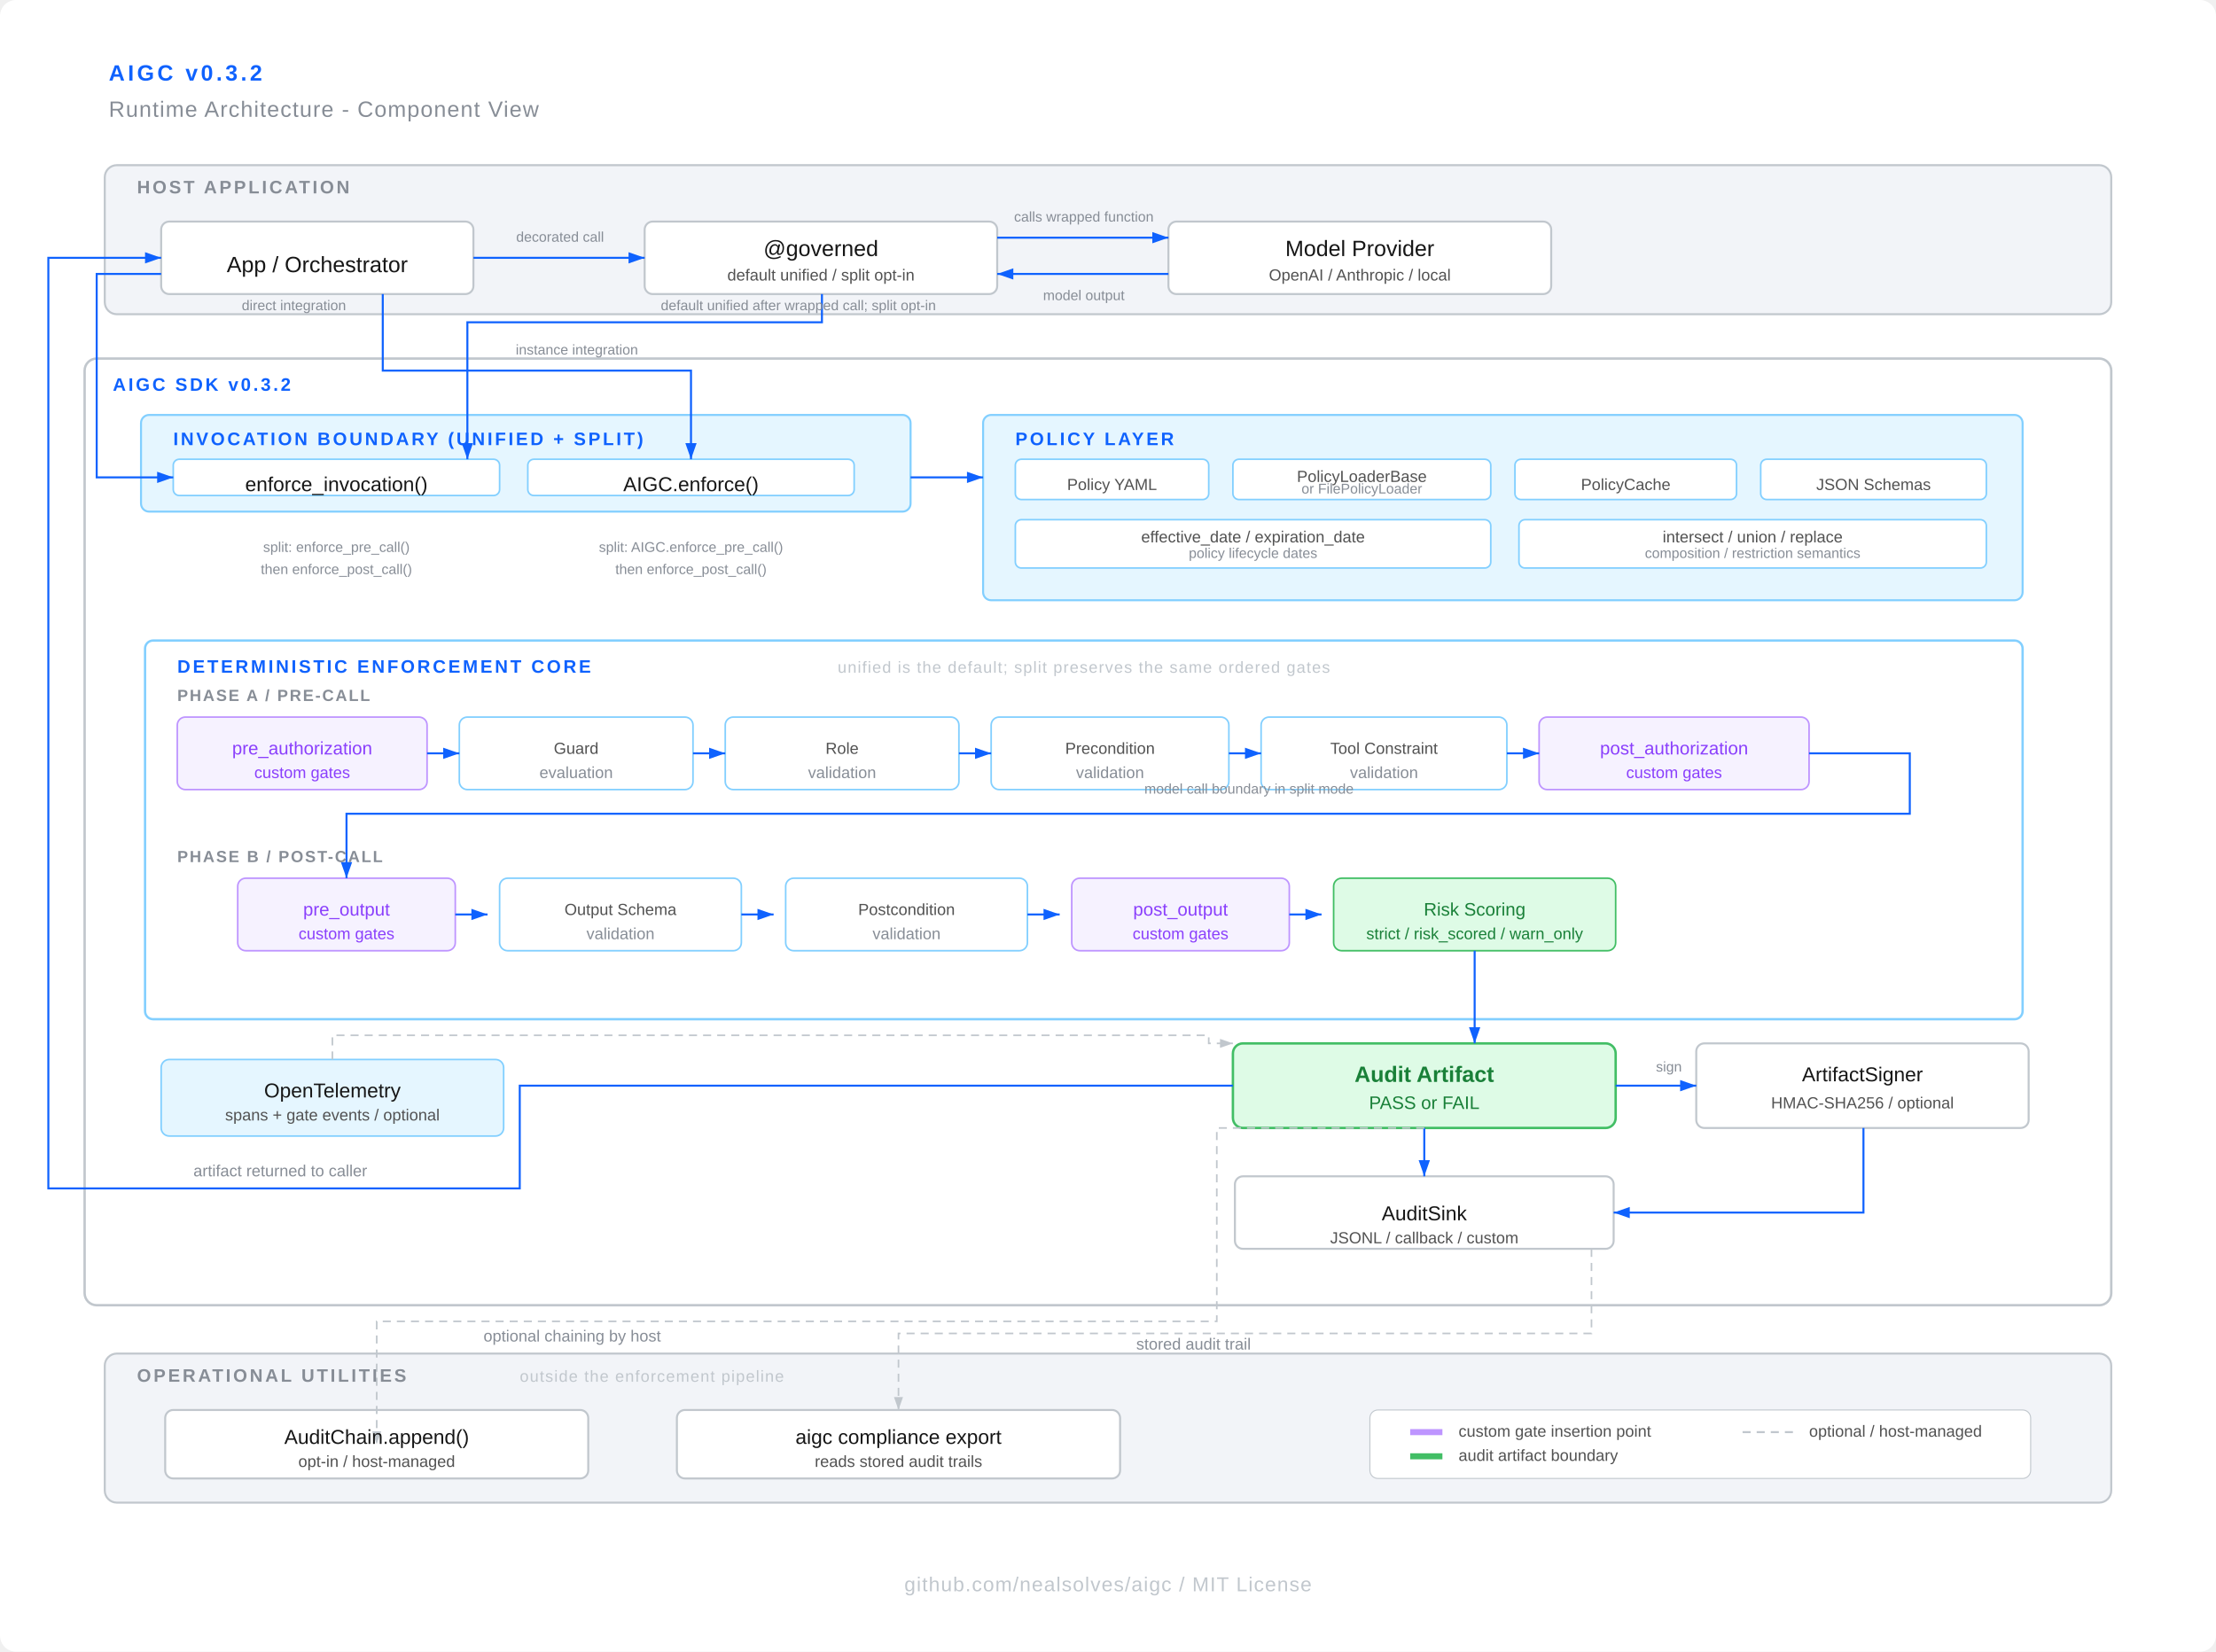
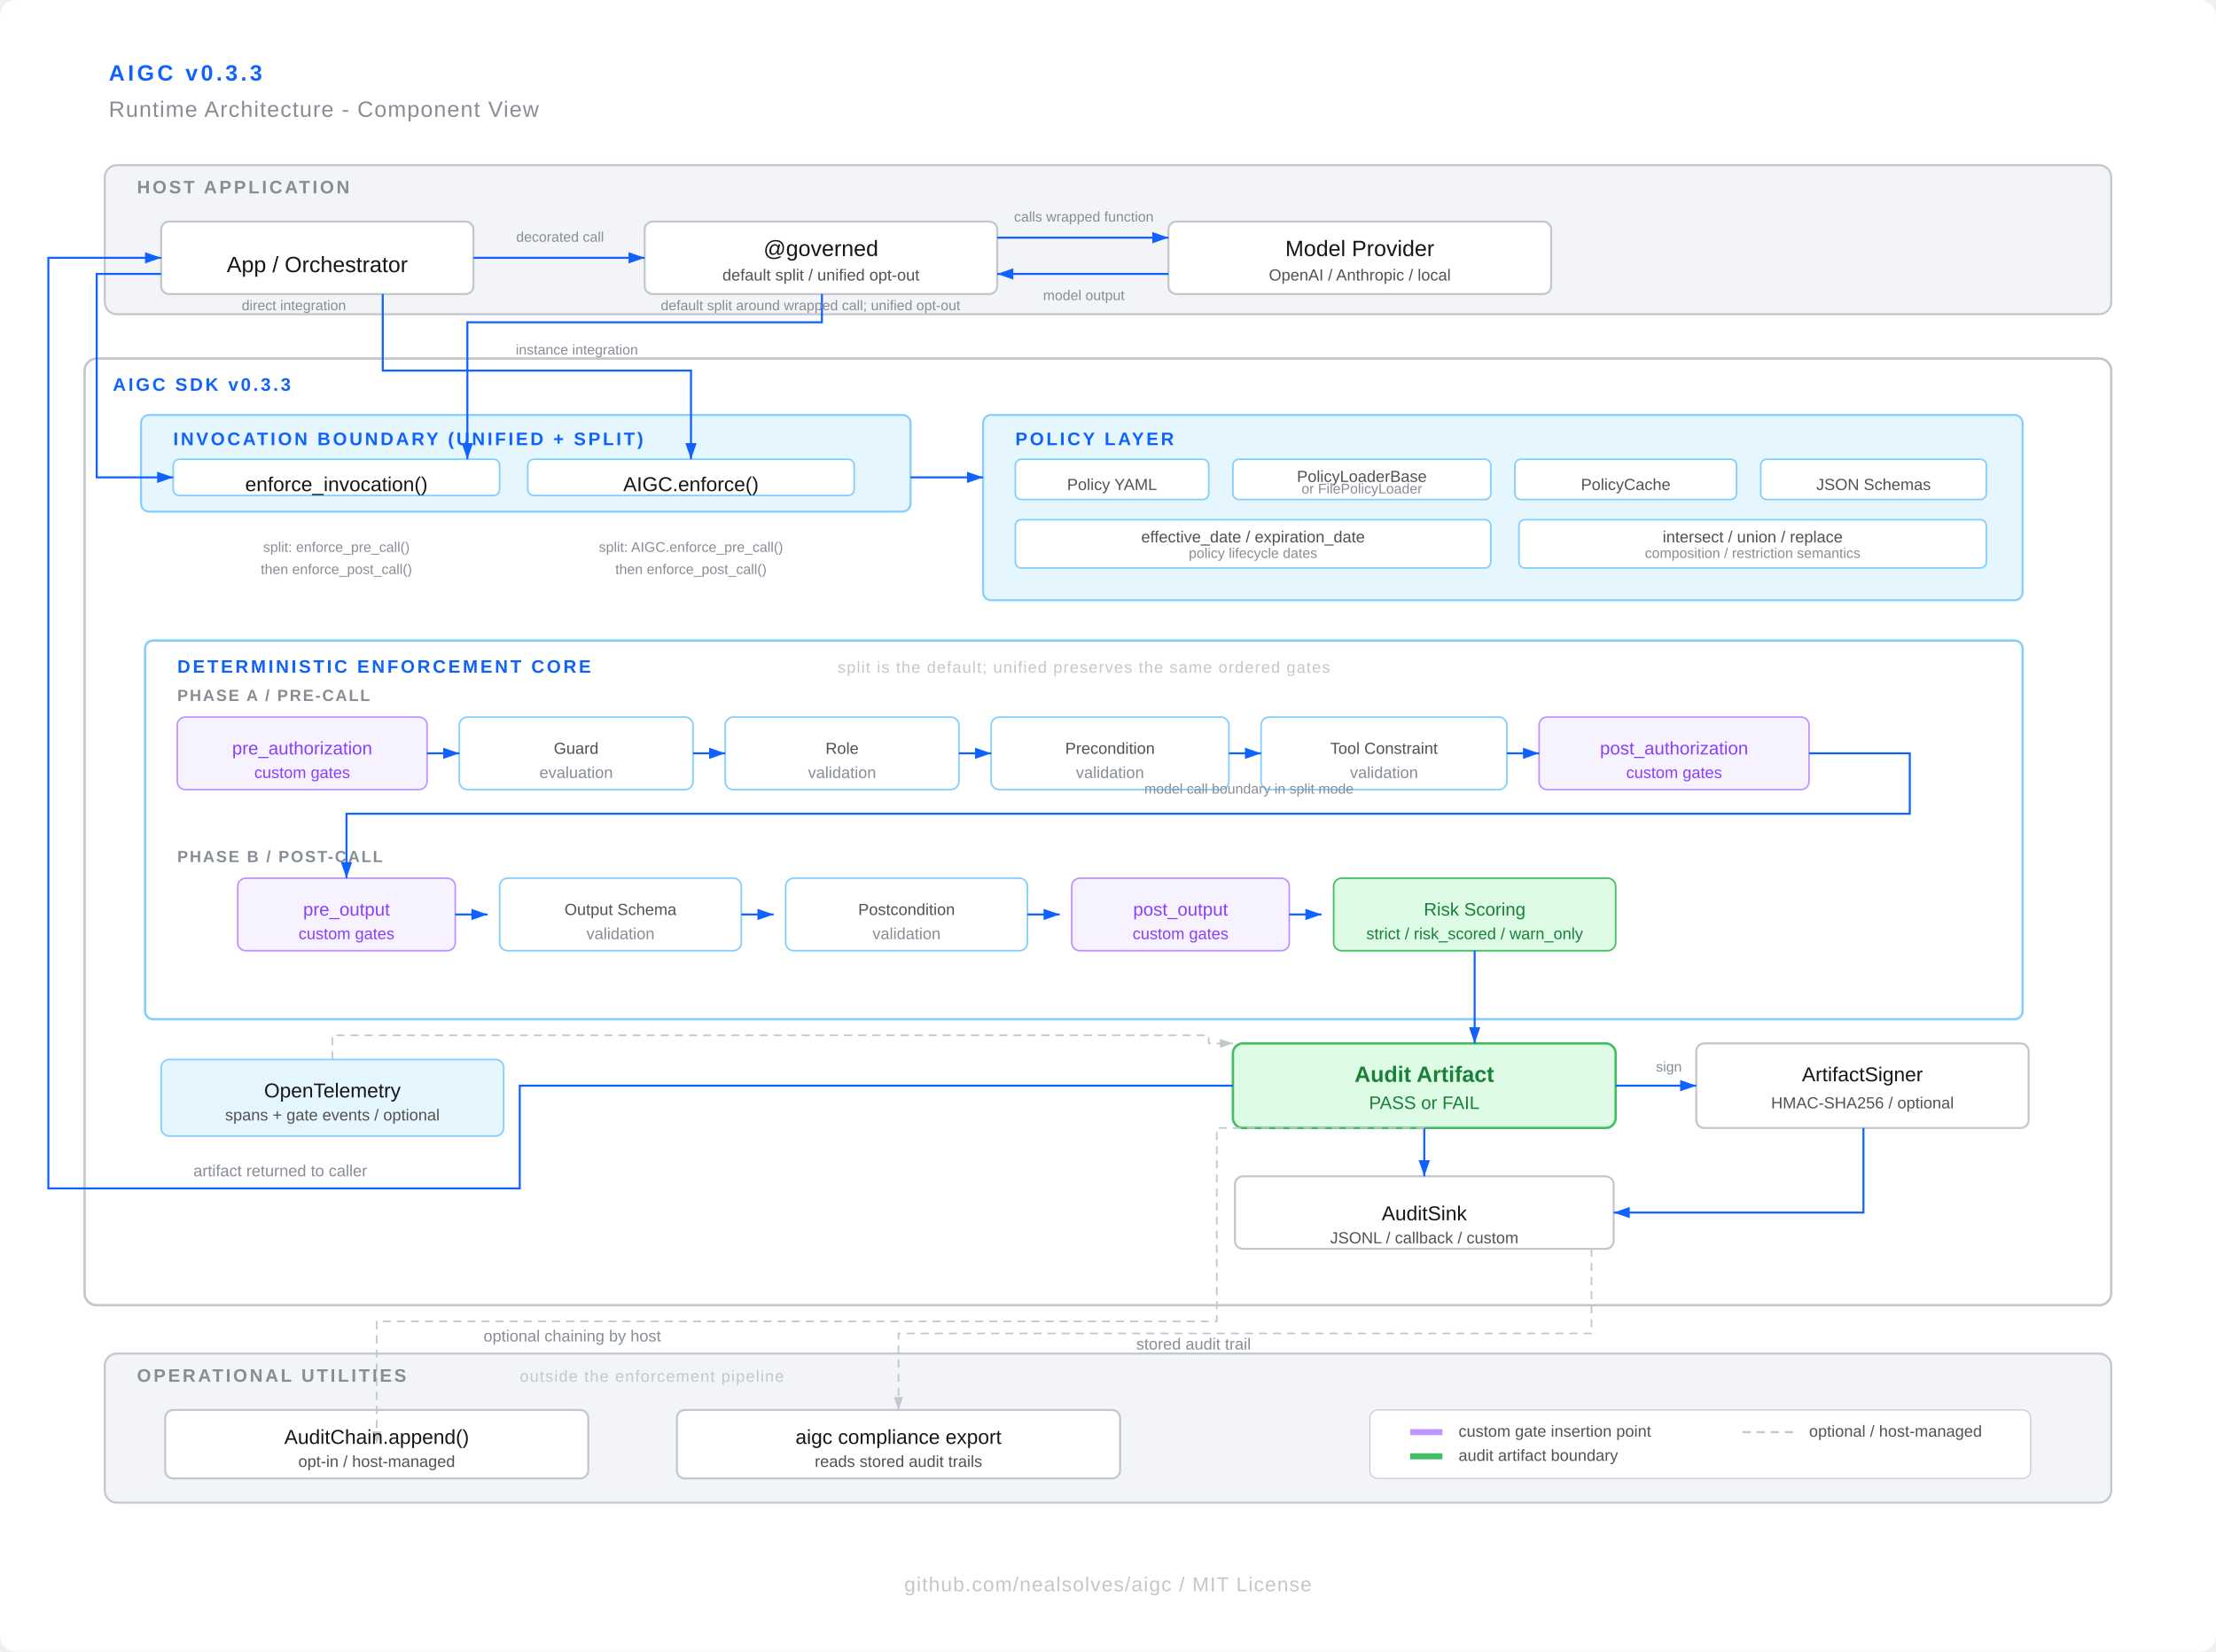
<svg xmlns="http://www.w3.org/2000/svg" viewBox="0 0 1100 820">
  <defs>
    <style>
      svg {
        font-family: 'IBM Plex Sans', Arial, sans-serif;
      }

      .mono {
        font-family: 'IBM Plex Mono', 'IBM Plex Sans', Arial, sans-serif;
      }

      .title {
        fill: #0f62fe;
        font-size: 11px;
        font-weight: 700;
        letter-spacing: 1.5px;
      }

      .subtitle {
        fill: #878d96;
        font-size: 11px;
        letter-spacing: 0.5px;
      }

      .section {
        fill: #878d96;
        font-size: 9px;
        font-weight: 600;
        letter-spacing: 1.2px;
      }

      .section-blue {
        fill: #0f62fe;
        font-size: 9px;
        font-weight: 700;
        letter-spacing: 1.2px;
      }

      .group-label {
        fill: #878d96;
        font-size: 8px;
        font-weight: 600;
        letter-spacing: 0.8px;
      }

      .caption {
        fill: #878d96;
        font-size: 8px;
      }

      .tiny {
        fill: #878d96;
        font-size: 7px;
      }

      .label {
        fill: #161616;
        font-size: 11px;
        font-weight: 500;
        text-anchor: middle;
        dominant-baseline: middle;
      }

      .label-mid {
        fill: #161616;
        font-size: 10px;
        font-weight: 500;
        text-anchor: middle;
        dominant-baseline: middle;
      }

      .detail {
        fill: #525252;
        font-size: 8px;
        dominant-baseline: middle;
      }

      .detail-mid {
        fill: #878d96;
        font-size: 8px;
        dominant-baseline: middle;
      }

      .note {
        fill: #c1c7cd;
        font-size: 8px;
        letter-spacing: 0.5px;
      }

      .host-wrap {
        fill: #f2f4f8;
        stroke: #c1c7cd;
        stroke-width: 1;
      }

      .host-box,
      .sink-box,
      .signer-box,
      .ops-box,
      .legend-box {
        fill: #ffffff;
        stroke: #c1c7cd;
        stroke-width: 1;
      }

      .sdk-wrap {
        fill: none;
        stroke: #c1c7cd;
        stroke-width: 1.2;
      }

      .inv-wrap,
      .policy-wrap {
        fill: #e5f6ff;
        stroke: #82cfff;
        stroke-width: 1;
      }

      .inv-box,
      .policy-box {
        fill: #ffffff;
        stroke: #82cfff;
        stroke-width: 0.8;
      }

      .core-wrap {
        fill: #ffffff;
        stroke: #82cfff;
        stroke-width: 1.15;
      }

      .otel-box {
        fill: #e5f6ff;
        stroke: #82cfff;
        stroke-width: 0.8;
      }

      .custom-box {
        fill: #f6f2ff;
        stroke: #be95ff;
        stroke-width: 0.8;
      }

      .risk-box {
        fill: #defbe6;
        stroke: #42be65;
        stroke-width: 0.8;
      }

      .artifact-box {
        fill: #defbe6;
        stroke: #42be65;
        stroke-width: 1.2;
      }

      .ops-wrap {
        fill: #f2f4f8;
        stroke: #c1c7cd;
        stroke-width: 1;
      }

      .legend-wrap {
        fill: #ffffff;
        stroke: #c1c7cd;
        stroke-width: 0.5;
      }

      .purple {
        fill: #8a3ffc;
        font-size: 9px;
        font-weight: 500;
        text-anchor: middle;
        dominant-baseline: middle;
      }

      .purple-sub {
        fill: #8a3ffc;
        font-size: 8px;
        text-anchor: middle;
        dominant-baseline: middle;
      }

      .green {
        fill: #198038;
        font-size: 11px;
        font-weight: 600;
        text-anchor: middle;
        dominant-baseline: middle;
      }

      .green-mid {
        fill: #198038;
        font-size: 9px;
        font-weight: 500;
        text-anchor: middle;
        dominant-baseline: middle;
      }

      .green-sub {
        fill: #198038;
        font-size: 9px;
        text-anchor: middle;
        dominant-baseline: middle;
      }

      .green-detail {
        fill: #198038;
        font-size: 8px;
        text-anchor: middle;
        dominant-baseline: middle;
      }

      .conn {
        fill: none;
        stroke: #0f62fe;
        stroke-width: 1;
      }

      .conn-dim {
        fill: none;
        stroke: #c1c7cd;
        stroke-width: 0.8;
        stroke-dasharray: 4 3;
      }

      .legend-purple {
        stroke: #be95ff;
        stroke-width: 3;
      }

      .legend-dim {
        stroke: #c1c7cd;
        stroke-width: 1;
        stroke-dasharray: 4 3;
      }

      .legend-green {
        stroke: #42be65;
        stroke-width: 3;
      }

      .watermark {
        fill: #c1c7cd;
        font-size: 10px;
        letter-spacing: 0.5px;
      }
    </style>
    <marker id="arrow" viewBox="0 0 10 7" refX="10" refY="3.5" markerWidth="8" markerHeight="6" orient="auto">
      <path d="M0 0 L10 3.5 L0 7 z" fill="#0f62fe" />
    </marker>
    <marker id="arrow-dim" viewBox="0 0 10 7" refX="10" refY="3.5" markerWidth="8" markerHeight="6" orient="auto">
      <path d="M0 0 L10 3.5 L0 7 z" fill="#c1c7cd" />
    </marker>
  </defs>
  <rect width="1100" height="820" fill="#ffffff" rx="8" />
-   <text class="title mono" x="54" y="40">AIGC v0.3.2</text>
+   <text class="title mono" x="54" y="40">AIGC v0.3.3</text>
  <text class="subtitle mono" x="54" y="58">Runtime Architecture - Component View</text>
  <rect class="host-wrap" x="52" y="82" width="996" height="74" rx="6" />
  <rect class="sdk-wrap" x="42" y="178" width="1006" height="470" rx="6" />
  <rect class="inv-wrap" x="70" y="206" width="382" height="48" rx="4" />
  <rect class="policy-wrap" x="488" y="206" width="516" height="92" rx="4" />
  <rect class="core-wrap" x="72" y="318" width="932" height="188" rx="4" />
  <rect class="otel-box" x="80" y="526" width="170" height="38" rx="4" />
  <rect class="artifact-box" x="612" y="518" width="190" height="42" rx="5" />
  <rect class="signer-box" x="842" y="518" width="165" height="42" rx="4" />
  <rect class="sink-box" x="613" y="584" width="188" height="36" rx="4" />
  <rect class="ops-wrap" x="52" y="672" width="996" height="74" rx="6" />
  <rect class="host-box" x="80" y="110" width="155" height="36" rx="4" />
  <rect class="host-box" x="320" y="110" width="175" height="36" rx="4" />
  <rect class="host-box" x="580" y="110" width="190" height="36" rx="4" />
  <rect class="inv-box" x="86" y="228" width="162" height="18" rx="3" />
  <rect class="inv-box" x="262" y="228" width="162" height="18" rx="3" />
  <rect class="policy-box" x="504" y="228" width="96" height="20" rx="3" />
  <rect class="policy-box" x="612" y="228" width="128" height="20" rx="3" />
  <rect class="policy-box" x="752" y="228" width="110" height="20" rx="3" />
  <rect class="policy-box" x="874" y="228" width="112" height="20" rx="3" />
  <rect class="policy-box" x="504" y="258" width="236" height="24" rx="3" />
  <rect class="policy-box" x="754" y="258" width="232" height="24" rx="3" />
  <rect class="custom-box" x="88" y="356" width="124" height="36" rx="4" />
  <rect class="inv-box" x="228" y="356" width="116" height="36" rx="4" />
  <rect class="inv-box" x="360" y="356" width="116" height="36" rx="4" />
  <rect class="inv-box" x="492" y="356" width="118" height="36" rx="4" />
  <rect class="inv-box" x="626" y="356" width="122" height="36" rx="4" />
  <rect class="custom-box" x="764" y="356" width="134" height="36" rx="4" />
  <rect class="custom-box" x="118" y="436" width="108" height="36" rx="4" />
  <rect class="inv-box" x="248" y="436" width="120" height="36" rx="4" />
  <rect class="inv-box" x="390" y="436" width="120" height="36" rx="4" />
  <rect class="custom-box" x="532" y="436" width="108" height="36" rx="4" />
  <rect class="risk-box" x="662" y="436" width="140" height="36" rx="4" />
  <rect class="ops-box" x="82" y="700" width="210" height="34" rx="4" />
  <rect class="ops-box" x="336" y="700" width="220" height="34" rx="4" />
  <rect class="legend-wrap" x="680" y="700" width="328" height="34" rx="4" />
  <g id="connectors">
    <line class="conn" x1="235" y1="128" x2="320" y2="128" marker-end="url(#arrow)" />
    <line class="conn" x1="495" y1="118" x2="580" y2="118" marker-end="url(#arrow)" />
    <line class="conn" x1="580" y1="136" x2="495" y2="136" marker-end="url(#arrow)" />
    <polyline class="conn" points="80,136 48,136 48,237 86,237" marker-end="url(#arrow)" />
    <polyline class="conn" points="190,146 190,184 343,184 343,228" marker-end="url(#arrow)" />
    <polyline class="conn" points="408,146 408,160 232,160 232,228" marker-end="url(#arrow)" />
    <line class="conn" x1="452" y1="237" x2="488" y2="237" marker-end="url(#arrow)" />
    <line class="conn" x1="212" y1="374" x2="228" y2="374" marker-end="url(#arrow)" />
    <line class="conn" x1="344" y1="374" x2="360" y2="374" marker-end="url(#arrow)" />
    <line class="conn" x1="476" y1="374" x2="492" y2="374" marker-end="url(#arrow)" />
    <line class="conn" x1="610" y1="374" x2="626" y2="374" marker-end="url(#arrow)" />
    <line class="conn" x1="748" y1="374" x2="764" y2="374" marker-end="url(#arrow)" />
    <polyline class="conn" points="898,374 948,374 948,404 172,404 172,436" marker-end="url(#arrow)" />
    <line class="conn" x1="226" y1="454" x2="242" y2="454" marker-end="url(#arrow)" />
    <line class="conn" x1="368" y1="454" x2="384" y2="454" marker-end="url(#arrow)" />
    <line class="conn" x1="510" y1="454" x2="526" y2="454" marker-end="url(#arrow)" />
    <line class="conn" x1="640" y1="454" x2="656" y2="454" marker-end="url(#arrow)" />
    <line class="conn" x1="732" y1="472" x2="732" y2="518" marker-end="url(#arrow)" />
    <line class="conn" x1="802" y1="539" x2="842" y2="539" marker-end="url(#arrow)" />
    <line class="conn" x1="707" y1="560" x2="707" y2="584" marker-end="url(#arrow)" />
    <polyline class="conn" points="925,560 925,602 801,602" marker-end="url(#arrow)" />
    <polyline class="conn" points="612,539 258,539 258,590 24,590 24,128 80,128" marker-end="url(#arrow)" />
    <polyline class="conn-dim" points="165,526 165,514 600,514 600,518 612,518" marker-end="url(#arrow-dim)" />
    <polyline class="conn-dim" points="707,560 604,560 604,656 187,656 187,717" marker-end="url(#arrow-dim)" />
    <polyline class="conn-dim" points="790,620 790,662 446,662 446,700" marker-end="url(#arrow-dim)" />
  </g>
  <g id="labels">
    <text class="section mono" x="68" y="96">HOST APPLICATION</text>
    <text class="label" x="157.5" y="132" text-anchor="middle">App / Orchestrator</text>
    <text class="label mono" x="407.5" y="124" text-anchor="middle">@governed</text>
-     <text class="detail" x="407.5" y="137" text-anchor="middle">default unified / split opt-in</text>
+     <text class="detail" x="407.5" y="137" text-anchor="middle">default split / unified opt-out</text>
    <text class="label" x="675" y="124" text-anchor="middle">Model Provider</text>
    <text class="detail" x="675" y="137" text-anchor="middle">OpenAI / Anthropic / local</text>
    <text class="tiny" x="278" y="120" text-anchor="middle">decorated call</text>
    <text class="tiny" x="538" y="110" text-anchor="middle">calls wrapped function</text>
    <text class="tiny" x="538" y="149" text-anchor="middle">model output</text>
-     <text class="section-blue mono" x="56" y="194">AIGC SDK v0.3.2</text>
+     <text class="section-blue mono" x="56" y="194">AIGC SDK v0.3.3</text>
    <text class="tiny" x="120" y="154">direct integration</text>
    <text class="tiny" x="256" y="176">instance integration</text>
-     <text class="tiny" x="328" y="154">default unified after wrapped call; split opt-in</text>
+     <text class="tiny" x="328" y="154">default split around wrapped call; unified opt-out</text>
    <text class="section-blue mono" x="86" y="221">INVOCATION BOUNDARY (UNIFIED + SPLIT)</text>
    <text class="label-mid mono" x="167" y="241" text-anchor="middle">enforce_invocation()</text>
    <text class="label-mid mono" x="343" y="241" text-anchor="middle">AIGC.enforce()</text>
    <text class="tiny" x="167" y="274" text-anchor="middle">split: enforce_pre_call()</text>
    <text class="tiny" x="167" y="285" text-anchor="middle">then enforce_post_call()</text>
    <text class="tiny" x="343" y="274" text-anchor="middle">split: AIGC.enforce_pre_call()</text>
    <text class="tiny" x="343" y="285" text-anchor="middle">then enforce_post_call()</text>
    <text class="section-blue mono" x="504" y="221">POLICY LAYER</text>
    <text class="detail" x="552" y="241" text-anchor="middle">Policy YAML</text>
    <text class="detail" x="676" y="237" text-anchor="middle">PolicyLoaderBase</text>
    <text class="tiny" x="676" y="245" text-anchor="middle">or FilePolicyLoader</text>
    <text class="detail" x="807" y="241" text-anchor="middle">PolicyCache</text>
    <text class="detail" x="930" y="241" text-anchor="middle">JSON Schemas</text>
    <text class="detail mono" x="622" y="267" text-anchor="middle">effective_date / expiration_date</text>
    <text class="tiny" x="622" y="277" text-anchor="middle">policy lifecycle dates</text>
    <text class="detail mono" x="870" y="267" text-anchor="middle">intersect / union / replace</text>
    <text class="tiny" x="870" y="277" text-anchor="middle">composition / restriction semantics</text>
    <text class="section-blue mono" x="88" y="334">DETERMINISTIC ENFORCEMENT CORE</text>
-     <text class="note" x="538" y="334" text-anchor="middle">unified is the default; split preserves the same ordered gates</text>
+     <text class="note" x="538" y="334" text-anchor="middle">split is the default; unified preserves the same ordered gates</text>
    <text class="group-label mono" x="88" y="348">PHASE A / PRE-CALL</text>
    <text class="group-label mono" x="88" y="428">PHASE B / POST-CALL</text>
    <text class="tiny" x="620" y="394" text-anchor="middle">model call boundary in split mode</text>
    <text class="purple mono" x="150" y="372" text-anchor="middle">pre_authorization</text>
    <text class="purple-sub" x="150" y="384" text-anchor="middle">custom gates</text>
    <text class="detail" x="286" y="372" text-anchor="middle">Guard</text>
    <text class="detail-mid" x="286" y="384" text-anchor="middle">evaluation</text>
    <text class="detail" x="418" y="372" text-anchor="middle">Role</text>
    <text class="detail-mid" x="418" y="384" text-anchor="middle">validation</text>
    <text class="detail" x="551" y="372" text-anchor="middle">Precondition</text>
    <text class="detail-mid" x="551" y="384" text-anchor="middle">validation</text>
    <text class="detail" x="687" y="372" text-anchor="middle">Tool Constraint</text>
    <text class="detail-mid" x="687" y="384" text-anchor="middle">validation</text>
    <text class="purple mono" x="831" y="372" text-anchor="middle">post_authorization</text>
    <text class="purple-sub" x="831" y="384" text-anchor="middle">custom gates</text>
    <text class="purple mono" x="172" y="452" text-anchor="middle">pre_output</text>
    <text class="purple-sub" x="172" y="464" text-anchor="middle">custom gates</text>
    <text class="detail" x="308" y="452" text-anchor="middle">Output Schema</text>
    <text class="detail-mid" x="308" y="464" text-anchor="middle">validation</text>
    <text class="detail" x="450" y="452" text-anchor="middle">Postcondition</text>
    <text class="detail-mid" x="450" y="464" text-anchor="middle">validation</text>
    <text class="purple mono" x="586" y="452" text-anchor="middle">post_output</text>
    <text class="purple-sub" x="586" y="464" text-anchor="middle">custom gates</text>
    <text class="green-mid" x="732" y="452" text-anchor="middle">Risk Scoring</text>
    <text class="green-detail" x="732" y="464" text-anchor="middle">strict / risk_scored / warn_only</text>
    <text class="label-mid" x="165" y="542" text-anchor="middle">OpenTelemetry</text>
    <text class="detail" x="165" y="554" text-anchor="middle">spans + gate events / optional</text>
    <text class="green" x="707" y="534" text-anchor="middle">Audit Artifact</text>
    <text class="green-sub" x="707" y="548" text-anchor="middle">PASS or FAIL</text>
    <text class="label-mid" x="924.5" y="534" text-anchor="middle">ArtifactSigner</text>
    <text class="detail mono" x="924.5" y="548" text-anchor="middle">HMAC-SHA256 / optional</text>
    <text class="tiny" x="822" y="532">sign</text>
    <text class="label-mid" x="707" y="603" text-anchor="middle">AuditSink</text>
    <text class="detail" x="707" y="615" text-anchor="middle">JSONL / callback / custom</text>
    <text class="caption" x="96" y="584">artifact returned to caller</text>
    <text class="caption" x="240" y="666">optional chaining by host</text>
    <text class="caption" x="564" y="670">stored audit trail</text>
    <text class="section mono" x="68" y="686">OPERATIONAL UTILITIES</text>
    <text class="note" x="258" y="686">outside the enforcement pipeline</text>
    <text class="label-mid mono" x="187" y="714" text-anchor="middle">AuditChain.append()</text>
    <text class="detail" x="187" y="726" text-anchor="middle">opt-in / host-managed</text>
    <text class="label-mid mono" x="446" y="714" text-anchor="middle">aigc compliance export</text>
    <text class="detail" x="446" y="726" text-anchor="middle">reads stored audit trails</text>
    <line class="legend-purple" x1="700" y1="711" x2="716" y2="711" />
    <text class="detail" x="724" y="711">custom gate insertion point</text>
    <line class="legend-dim" x1="865" y1="711" x2="890" y2="711" />
    <text class="detail" x="898" y="711">optional / host-managed</text>
    <line class="legend-green" x1="700" y1="723" x2="716" y2="723" />
    <text class="detail" x="724" y="723">audit artifact boundary</text>
    <text class="watermark mono" x="550" y="790" text-anchor="middle">github.com/nealsolves/aigc / MIT License</text>
  </g>
</svg>
